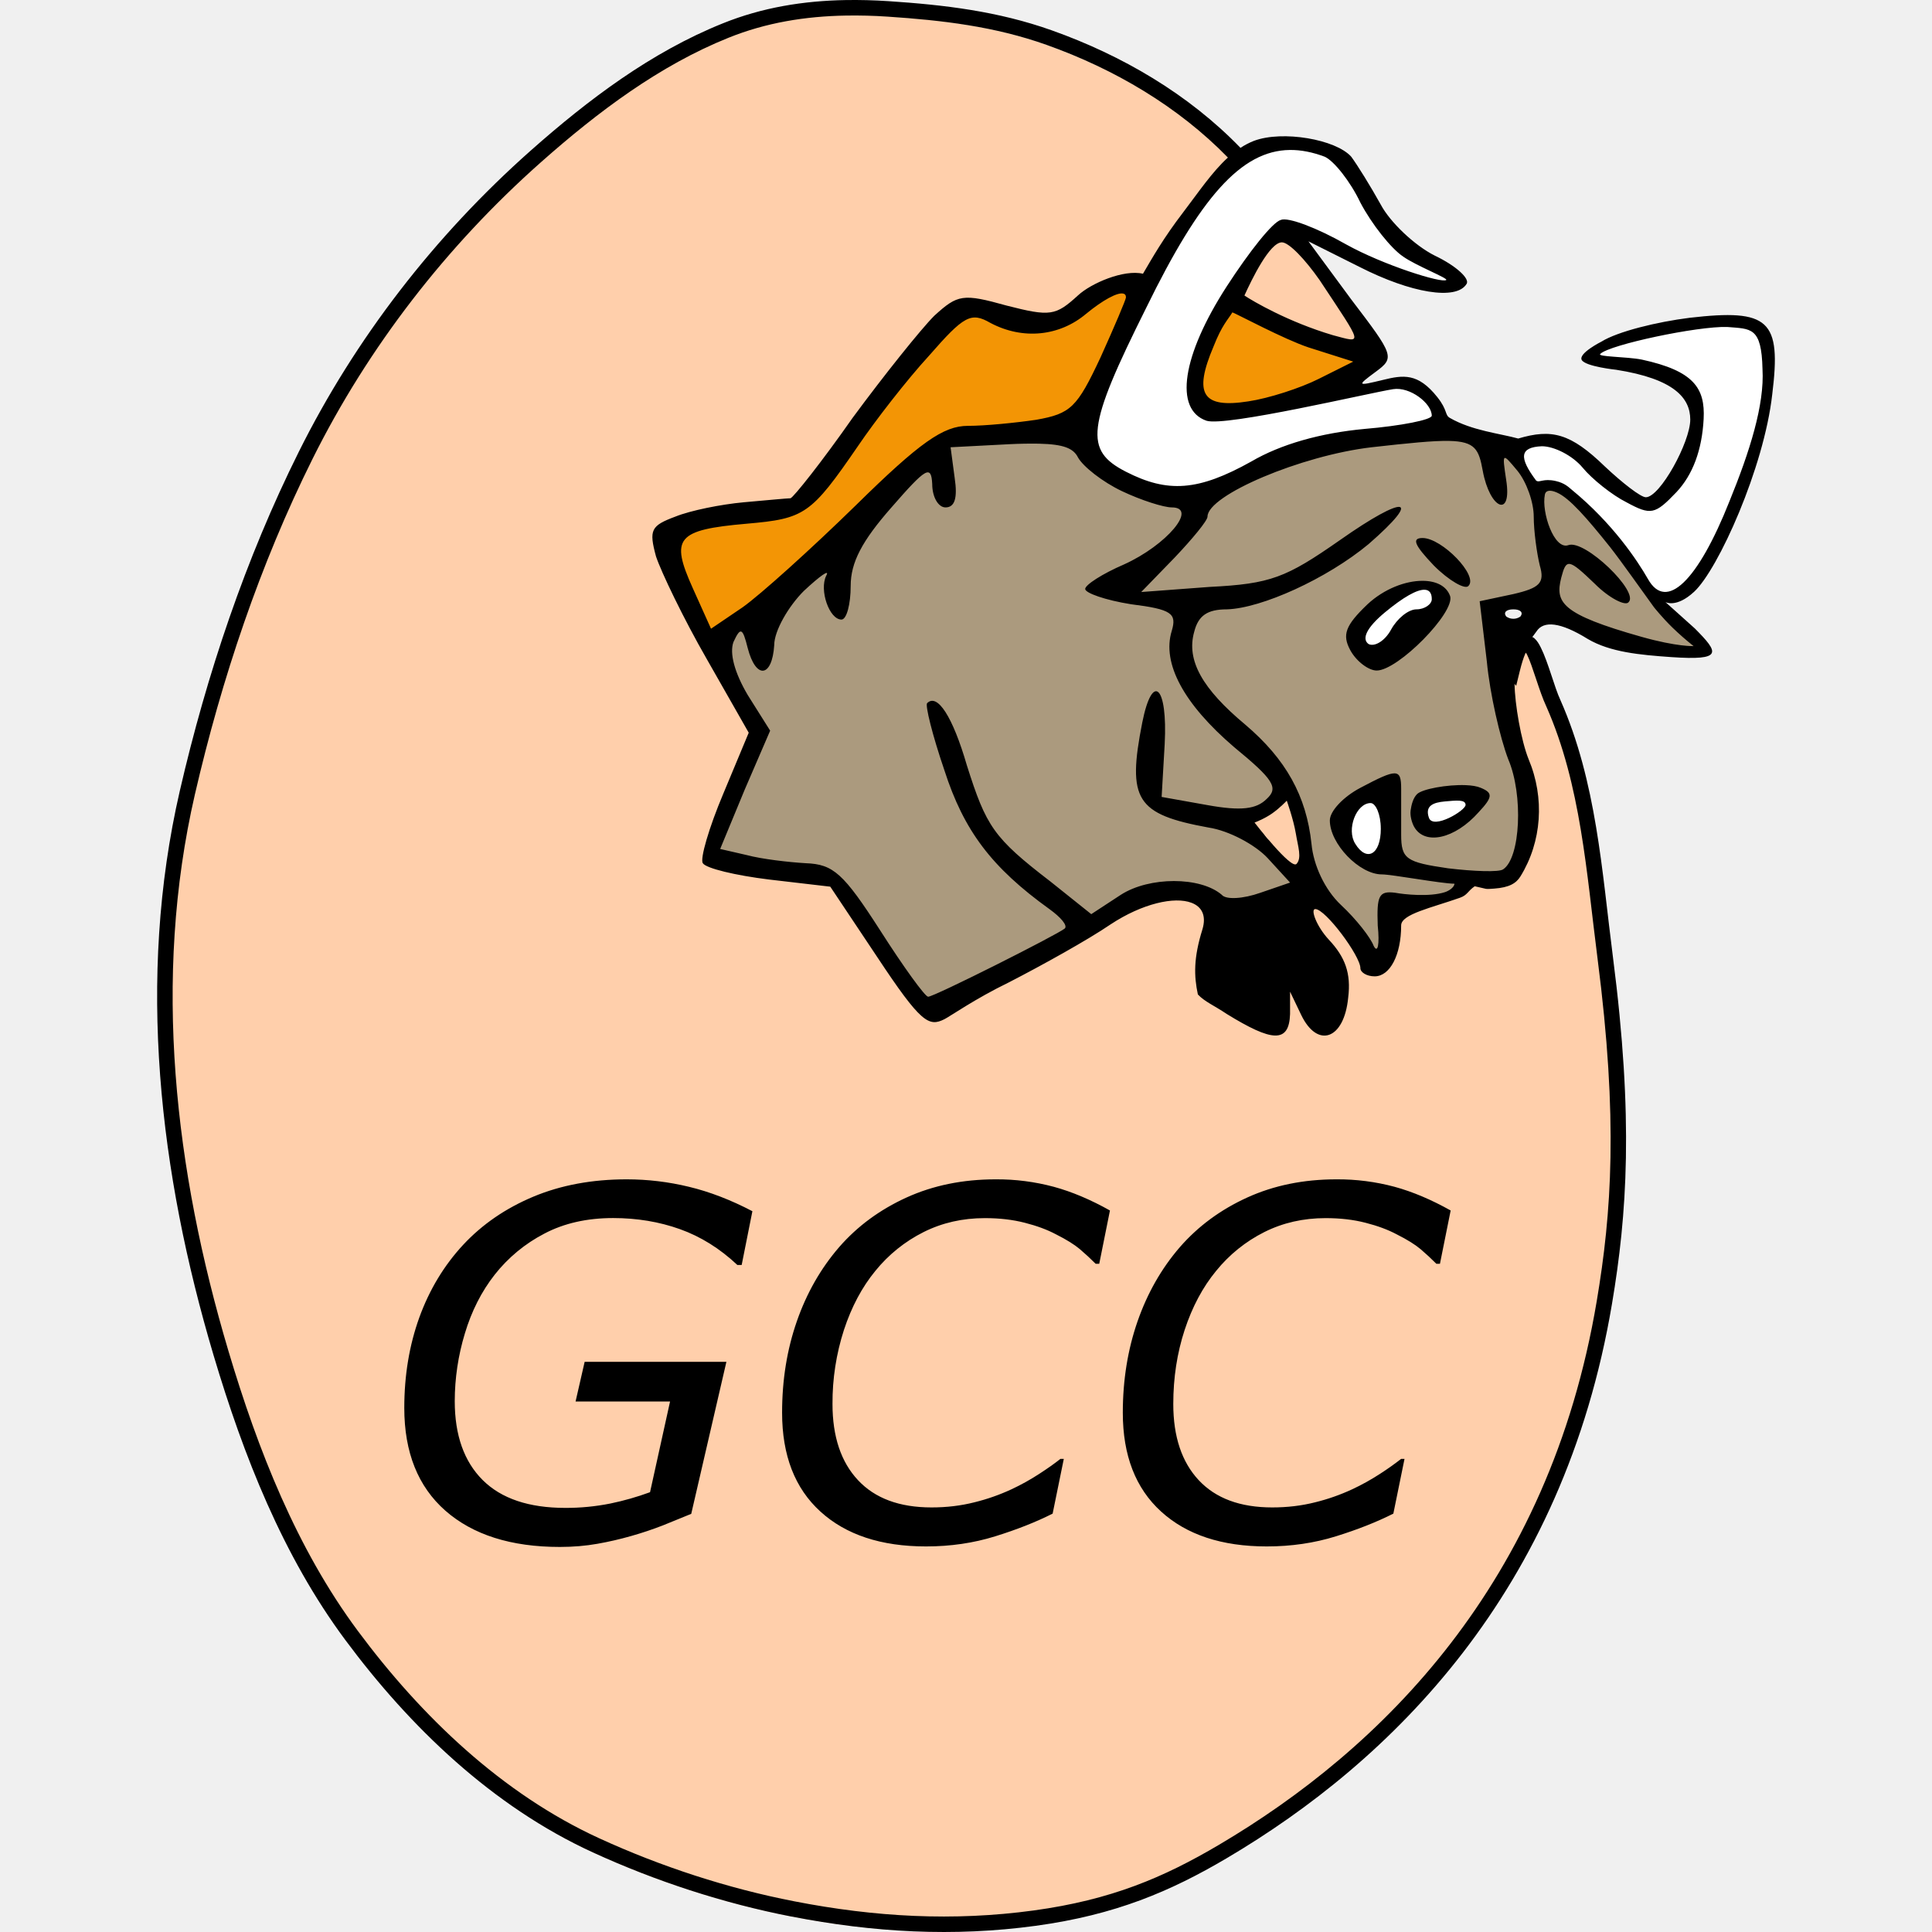
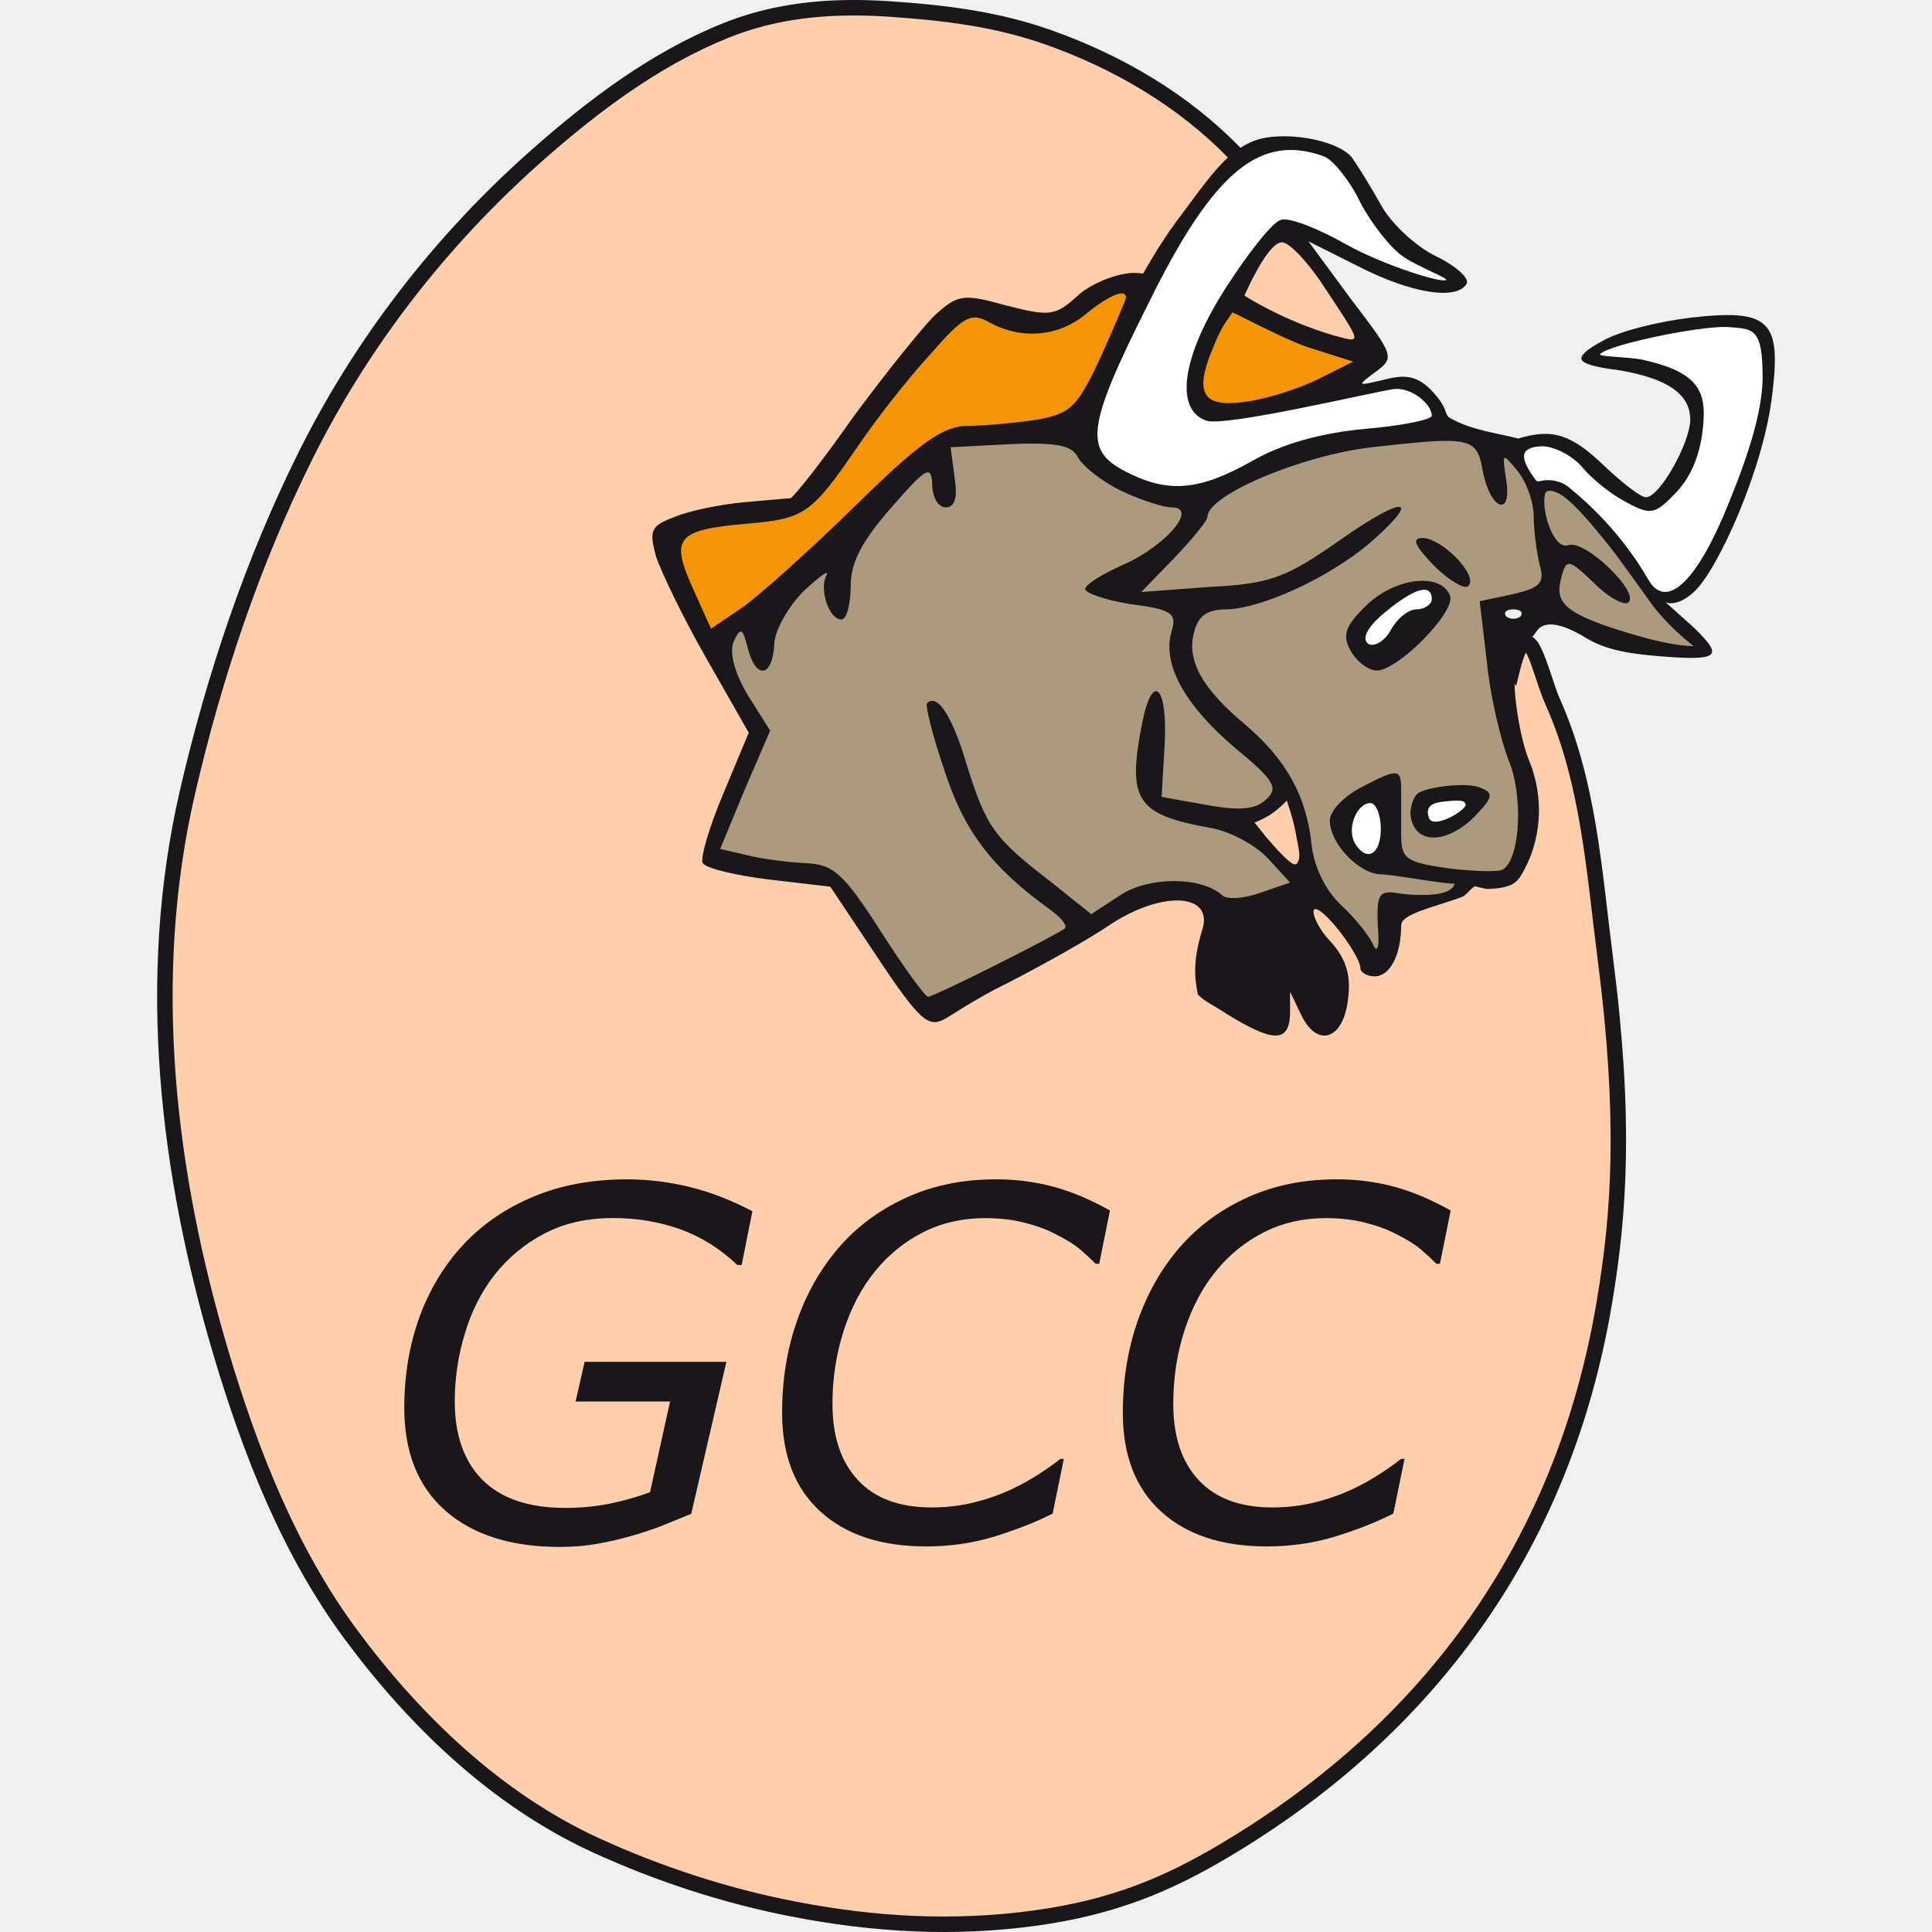
- <svg xmlns="http://www.w3.org/2000/svg" viewBox="0 0 128 128" style="color-scheme:only light">
+ <svg xmlns="http://www.w3.org/2000/svg" viewBox="0 0 128 128">
  <path fill="#ffcfab" d="m82.04 11.032l-4.805 7.352q11.392 13.22 22.785 26.446c1.07-4.376 1.852.394 2.723 2.248c2.344 5.29 2.708 11.188 3.437 16.851c1.382 10.718.928 16.99-.056 22.84c-3.184 18.95-14.488 30.013-25.279 36.38c-3.693 2.179-7.248 3.702-12.46 4.415c-5.372.733-10.635.441-16.026-.61c-4.45-.864-8.926-2.327-13.038-4.212c-6.555-3.004-11.965-8.205-16.202-13.91c-4.096-5.515-6.681-12.102-8.647-18.7c-3.57-12.002-5.076-24.785-2.23-37.134c1.776-7.694 4.335-15.316 7.836-22.345c3.714-7.456 8.933-14.21 15.255-19.812c3.796-3.364 7.92-6.464 12.567-8.332C51.307 1.134 54.913.828 58.638 1.07c3.683.243 7.197.657 10.703 1.905c4.774 1.697 9.268 4.351 12.7 8.057Zm0 0" />
  <path fill="#f39505" d="m75.951 18.715l-2.849.609l-3.865 2.033l-5.897-.813l-10.58 13.02l-5.693.814l-2.85 1.423l2.647 6.714L62.73 29.497l8.747-1.02zm5.495 1.016l-2.239 3.662l.406 3.255l4.678.406l6.308-3.458l-4.678-1.423z" />
  <path fill="#ffcfab" d="m84.901 15.255l4.682 5.898l1.22 2.036l-8.95-3.052l1.016-2.85zm0 0" />
  <path fill="#ab9a7e" d="m47.067 42.921l3.252 5.288l-3.252 8.344l7.73 1.422l1.626 1.626l4.88 7.526l15.462-8.136l4.6 1.271l4.963-1.474l-3.458-3.662l.61-1.016l1.628-1.016l.813 2.642l1.423 3.254l3.865 4.68l1.016-.61l.204-3.049l3.594-.632l1.267-.986l3.175-.386l.814-4l-2.34-9.664v-4.068l3.663-.61l3.254 2.443l4.679 1.219l1.833-.406l-5.495-6.916l-3.375-3.456l-1.912-1.224l-3.663-2.442l-7.528.408l-5.9 1.425l-5.084 2.443l-3.053-.411l-3.866-1.83l-1.218-1.832l-7.933-.203zm0 0" />
  <path fill="#fff" d="m84.969 9.457l-3.245 1.288l-4.96 6.136l-5.287 12.002l2.036 2.443l5.694 1.626l6.511-2.642l9.953-2.515l-1.219-1.398l-1.41-1.175l-13.226 2.239l-.813-2.443l1.017-2.642l4.881-7.527l5.088 2.235l5.759 1.961l.45-.793l-3.905-2.614l-3.73-5.47zm26.379 11.9l-3.46.816s-2.845 1.423-2.031 1.423c.813 0 4.678 1.219 4.678 1.219l1.629 1.224l.407 1.828l-2.24 4.475l-1.016 1.02l-4.678-3.052l-1.426-1.02l-1.423-.204l-2.24.204l2.331 2.984l1.471.044l5.44 6.044l1.35 1.643l2.43-1.56l2.846-6.306l1.58-5.013l.217-4.2l-1.304-1.57zM94.87 38.853l-1.829.204l-3.255 2.848l1.22 1.626l1.63-.61l2.844-3.052zM91.465 52.55c-.762-.042-2.49 1.296-2.52 2.143c-.035 1.042 2.535 3.071 2.735 2.158c.197-.908.341-3.072.126-4.028c-.04-.18-.164-.263-.34-.273zm5.282.317c-.946.006-2.299.209-2.299.209s-.546 1.87.251 1.87c.8 0 3.006-1.397 2.948-1.87v-.002c-.022-.16-.406-.21-.9-.207m-11.639.024l-1.833 1.016l-.813 1.422l3.052 1.833l.61-1.63z" />
-   <path d="M56.03.004c-2.795.05-5.527.487-8.15 1.547c-4.732 1.902-8.899 5.041-12.716 8.423c-6.368 5.645-11.629 12.45-15.372 19.968c-3.524 7.072-6.096 14.731-7.88 22.459c-2.872 12.463-1.348 25.336 2.239 37.395c1.975 6.627 4.577 13.272 8.729 18.86c4.272 5.754 9.737 11.017 16.398 14.07c4.149 1.902 8.66 3.377 13.154 4.25v-.002c5.435 1.06 10.759 1.357 16.194.615c5.277-.722 8.923-2.282 12.65-4.48c10.88-6.42 22.314-17.623 25.524-36.737c.99-5.884 1.446-12.233.058-22.99c-.726-5.64-1.082-11.592-3.474-16.994l-.002-.006l-.002-.004c-.39-.826-.798-2.479-1.294-3.471c-.123-.248-.247-.465-.458-.647c-.026-.023-.076-.033-.107-.054l.27-.364c.46-.733 1.575-.642 3.4.49c1.486.877 3.443 1.056 5.543 1.203c3.435.235 3.163-.28 1.55-1.901l-1.945-1.745s.714.414 1.9-.682c1.592-1.469 4.635-8.224 5.177-13.086c.61-4.933-.204-5.672-5.472-5.067c-2.16.271-4.765.908-5.845 1.58c0 0-1.54.774-1.306 1.213c.24.438 2.29.652 2.29.652c3.85.606 4.901 1.881 4.901 3.3c0 1.487-2 5.145-2.944 5.145c-.338 0-1.554-.949-2.702-2.028c-2.295-2.227-3.53-2.519-5.753-1.862c-1.248-.343-3.06-.522-4.523-1.363c-.36-.203-.127-.492-.84-1.386c-1.279-1.609-2.255-1.467-3.607-1.132c-1.689.407-1.756.408-.474-.538c1.283-.944 1.214-1.08-1.618-4.797l-2.837-3.849l3.375 1.69c3.448 1.757 6.416 2.226 7.092 1.147c.272-.339-.676-1.216-2.095-1.89c-1.35-.677-2.97-2.23-3.578-3.378c-.674-1.216-1.555-2.633-1.957-3.175c-1.017-1.147-4.55-1.765-6.45-1.05a4.8 4.8 0 0 0-.888.463c-3.445-3.562-7.844-6.13-12.501-7.785C66.109.739 62.544.32 58.844.076A34 34 0 0 0 56.03.004m.018 1.027a33 33 0 0 1 2.727.069c3.666.242 7.128.652 10.566 1.875c4.498 1.6 8.711 4.08 12.011 7.463c-1.047.953-1.932 2.276-2.97 3.638c-1.316 1.717-2.043 3.017-2.657 4.06c-1.263-.299-3.428.622-4.305 1.435c-1.485 1.352-1.825 1.418-4.73.674c-2.9-.81-3.238-.742-4.793.677c-.876.876-3.312 3.917-5.403 6.753c-2.029 2.902-3.916 5.269-4.12 5.336c-.203 0-1.622.136-3.108.267c-1.486.136-3.51.54-4.522.949c-1.622.605-1.758.876-1.283 2.634c.334 1.012 1.82 4.12 3.374 6.82l2.77 4.863l-1.69 4.052c-.943 2.232-1.553 4.323-1.35 4.594c.204.338 2.162.809 4.39 1.081l4.053.473l3.108 4.658c2.905 4.391 3.422 4.64 4.455 4.122c.35-.172 2.028-1.351 4.255-2.432c2.231-1.147 5.27-2.836 6.754-3.85c2.105-1.387 4.233-1.86 5.36-1.43c.684.258 1 .85.721 1.77c-.59 1.891-.561 3.072-.299 4.303c.462.49 1.057.717 1.921 1.298c2.98 1.834 4.121 1.961 4.187 0v-1.482l.742 1.55c1.08 2.232 2.838 1.623 3.108-1.147c.204-1.622-.204-2.702-1.283-3.85c-.813-.877-1.234-2.027-.897-2.027c.679 0 2.99 3.108 2.99 3.92c0 .266.406.538.944.538c1.016 0 1.756-1.418 1.756-3.374c0-.749 2.017-1.167 3.897-1.833c.503-.179.499-.43.977-.761c.908.192.61.203 1.286.155c1.008-.072 1.46-.354 1.742-.806c1.418-2.295 1.622-5.198.542-7.765c-.497-1.24-.915-3.656-.93-4.991l.107.125l.237-.966c.13-.53.255-.91.361-1.15c.027-.063.016-.033.04-.075c.033.05.045.051.08.122c.38.762.799 2.421 1.283 3.448c2.289 5.177 2.659 11.015 3.39 16.698c1.377 10.678.925 16.874-.054 22.69c-3.156 18.789-14.332 29.71-25.032 36.024c-3.66 2.16-7.125 3.643-12.27 4.347c-5.31.725-10.512.438-15.86-.606c-4.406-.855-8.846-2.305-12.921-4.174c-6.448-2.955-11.803-8.091-16.002-13.748c-4.042-5.441-6.612-11.972-8.569-18.541c-3.554-11.945-5.041-24.637-2.222-36.872c1.77-7.662 4.315-15.247 7.796-22.232c3.683-7.396 8.864-14.098 15.136-19.657c3.776-3.345 7.856-6.406 12.418-8.24c2.486-1.004 5.09-1.426 7.786-1.472m29.399 8.905c.742-.01 1.509.143 2.319.447c.605.27 1.69 1.622 2.363 3.04c.745 1.417 2.028 3.04 2.837 3.578c.828.59 2.977 1.431 2.853 1.546c-.259.244-4.164-.98-6.635-2.355c-1.892-1.08-3.848-1.826-4.323-1.622c-.541.136-2.09 2.096-3.578 4.391c-2.973 4.595-3.514 8.172-1.35 8.914c1.283.406 10.802-1.846 12.36-2.091c1.124-.182 2.565.943 2.565 1.756c0 .27-2.028.674-4.458.878c-2.906.269-5.539 1.011-7.5 2.159c-3.51 1.96-5.534 2.096-8.303.677c-2.77-1.418-2.634-2.905 1.35-10.874c3.564-7.297 6.286-10.403 9.5-10.444m-.518 6.12c.473 0 1.553 1.147 2.499 2.5c2.903 4.39 2.903 4.188.876 3.65c-2.968-.881-5.3-2.255-5.857-2.627c.482-1.064 1.673-3.523 2.482-3.523m-10.535 3.39c.132.02.204.105.204.256c0 .136-.744 1.894-1.69 3.988c-1.553 3.31-1.96 3.714-4.256 4.122c-1.351.199-3.378.402-4.526.402c-1.618 0-3.172 1.08-7.428 5.267c-2.972 2.905-6.35 5.945-7.498 6.754l-2.093 1.419l-1.215-2.701c-1.486-3.307-1.08-3.849 3.578-4.256c3.849-.334 4.256-.607 7.365-5.133c1.146-1.69 3.239-4.39 4.725-6.008c2.3-2.634 2.77-2.904 4.053-2.164c2.162 1.148 4.593.88 6.35-.606c1.112-.912 2.038-1.405 2.431-1.34m7.256 1.249c.351.132 3.415 1.778 5.037 2.32l2.969.943l-2.295 1.147c-1.215.61-3.309 1.288-4.66 1.487c-3.039.474-3.648-.47-2.297-3.646c.558-1.415.931-1.737 1.246-2.251m32.795.969c1.554.134 2.263-.028 2.325 2.793c.137 2.363-.84 5.447-2.19 8.758c-2.092 5.268-4.177 7.315-5.396 5.151c-.702-1.227-2.33-3.688-5.052-5.92c-.207-.172-.47-.443-1.052-.575c-.853-.198-1.087.136-1.307-.031c-1.142-1.526-1.108-2.209.378-2.275c.814 0 2.03.61 2.703 1.418c.609.745 1.96 1.826 2.904 2.295c1.622.88 1.892.813 3.311-.673c1.08-1.148 1.694-2.785 1.802-4.854c.104-2.036-.653-3.182-4.101-3.928c-1.01-.199-3.011-.177-2.741-.38c.606-.606 6.46-1.848 8.416-1.78zm-18.44 7.548c1.75.035 1.976.582 2.23 1.974c.473 2.567 1.96 3.175 1.553.61c-.271-1.826-.271-1.826.742-.61c.609.742 1.084 2.091 1.084 3.04c0 .945.204 2.432.402 3.24c.339 1.153.001 1.486-1.754 1.893l-2.23.474l.474 3.985c.204 2.16.877 5.065 1.418 6.483c1.013 2.364.809 6.55-.339 7.296c-.271.199-1.956.132-3.646-.069c-2.77-.406-3.108-.609-3.108-2.23v-3.04c0-1.35-.27-1.352-2.7-.065c-1.148.606-2.026 1.551-2.026 2.16c0 1.554 1.957 3.578 3.443 3.578c.677 0 3.925.61 4.815.618c-.02.259-.395.486-.643.562c-1.023.326-2.693.147-3.295.035c-1.079-.135-1.215.204-1.147 2.165c.135 1.283 0 1.887-.272 1.35c-.2-.542-1.146-1.757-2.16-2.702c-1.078-1.012-1.824-2.633-1.956-4.051c-.338-3.176-1.69-5.607-4.391-7.902c-2.836-2.367-3.917-4.257-3.379-6.149c.272-1.08.882-1.486 2.163-1.486c2.295-.068 6.62-2.024 9.389-4.323c3.645-3.173 2.43-3.308-1.892-.268c-3.579 2.5-4.59 2.902-8.644 3.105l-4.527.338l2.228-2.295c1.149-1.214 2.164-2.43 2.164-2.701c0-1.42 6.212-4.053 10.874-4.595c2.482-.278 4.08-.441 5.13-.42m-27.148.184c1.615.038 2.26.304 2.565.914c.339.605 1.622 1.618 2.905 2.227c1.283.61 2.77 1.08 3.307 1.08c1.758 0-.334 2.5-3.172 3.781c-1.418.61-2.566 1.35-2.566 1.622c0 .27 1.35.745 3.036 1.012c2.701.339 3.04.61 2.702 1.758c-.673 2.162.812 4.865 4.12 7.701c2.632 2.162 2.973 2.703 2.163 3.444c-.677.673-1.688.808-3.916.406l-3.04-.542l.203-3.51c.203-3.854-.813-4.798-1.486-1.419c-1.012 5.131-.407 6.077 4.39 6.957c1.35.2 3.104 1.148 3.917 2.024l1.486 1.622l-1.96.673c-1.148.408-2.295.475-2.566.136c-1.418-1.214-4.798-1.214-6.686 0l-1.96 1.283l-2.702-2.16c-3.781-2.904-4.254-3.646-5.539-7.698c-.944-3.244-1.957-4.796-2.634-4.12c-.136.136.339 2.091 1.148 4.455c1.286 3.984 3.108 6.42 6.957 9.189c.744.537 1.216 1.079 1.017 1.283c-.475.402-8.648 4.522-9.054 4.522c-.204 0-1.621-1.957-3.172-4.386c-2.434-3.787-3.108-4.392-4.933-4.46c-1.148-.068-2.905-.27-3.917-.54l-1.757-.404l1.622-3.921l1.69-3.917l-1.487-2.363c-.877-1.486-1.216-2.77-.944-3.51c.469-1.017.606-.95.944.402c.543 2.096 1.622 1.96 1.757-.204c0-.942.944-2.565 1.956-3.577c1.084-1.013 1.758-1.486 1.487-1.012c-.47.945.204 2.904 1.012 2.904c.34 0 .61-1.015.61-2.23c0-1.551.741-2.97 2.702-5.201c2.295-2.634 2.632-2.836 2.7-1.554c0 .882.409 1.554.88 1.554c.608 0 .81-.606.607-1.957l-.27-2.028l3.917-.204a30 30 0 0 1 1.961-.033zm33.759 3.121c.139-.02.322.024.531.115c.837.36 2.006 1.714 3.53 3.619c.743.948 2.025 2.77 2.906 3.984c0 0 .565.707 1.224 1.347a19 19 0 0 0 1.398 1.224s-1.089.05-3.435-.61c-5.388-1.518-5.738-2.295-5.335-3.917c.337-1.284.473-1.284 2.23.403c.945.948 2.026 1.486 2.229 1.219c.741-.678-2.904-4.187-3.985-3.784c-.944.338-1.794-2.189-1.558-3.345c.031-.156.126-.235.265-.255m-8.366 3.128c-.741 0-.543.471.745 1.822c1.012 1.016 2.091 1.62 2.295 1.35c.673-.673-1.758-3.172-3.04-3.172m.006 2.836c-1.13-.007-2.55.527-3.652 1.551c-1.486 1.418-1.689 2.029-1.147 3.04c.403.745 1.215 1.352 1.752 1.352c1.418 0 5.2-3.85 4.866-4.93c-.238-.68-.94-1.01-1.819-1.013m.136.591c.306.013.468.22.468.626c0 .334-.475.673-1.017.673c-.536 0-1.283.61-1.685 1.35c-.407.745-1.084 1.148-1.486.949c-.475-.339-.135-1.084 1.08-2.096c1.222-1.013 2.13-1.525 2.64-1.502m5.873 1.299c.469 0 .673.204.469.474a.81.81 0 0 1-.943 0c-.204-.271 0-.474.474-.474m-3.163 11.647c-1.215-.047-2.889.255-3.223.598c-.27.275-.37.722-.421 1.07c-.051.352.078.81.226 1.082c.694 1.255 2.693.832 4.28-.957c.949-1.012.949-1.283.135-1.618c-.237-.104-.59-.159-.996-.175zm-.402 1.03c.25.02.398.096.398.28c0 .375-2.142 1.65-2.426.858c-.29-.816.309-1.02 1.046-1.088c.389-.035.734-.07.982-.05m-5.893.157c.335 0 .674.74.674 1.689h.002c0 1.752-.946 2.227-1.692 1.011c-.606-.948.069-2.7 1.016-2.7m-6.14.68c.419.007.737.375.737 1.01c0 .538-.271 1.013-.61 1.013c-.877 0-1.485-1.08-.944-1.622c.278-.278.566-.405.817-.401M41.523 78.134q-3.438 0-6.187 1.148q-2.748 1.152-4.642 3.182c-1.272 1.367-2.24 2.975-2.909 4.81c-.665 1.842-1 3.841-1 6.005q.001 4.415 2.725 6.81c1.822 1.597 4.348 2.4 7.583 2.4c.885 0 1.709-.072 2.482-.208a22 22 0 0 0 2.247-.518a23 23 0 0 0 2.097-.702l1.877-.765l2.33-10.073h-9.391l-.602 2.63h6.26l-1.326 6.009a18.4 18.4 0 0 1-2.623.749a15 15 0 0 1-2.989.291q-3.624 0-5.477-1.845c-1.233-1.231-1.85-2.971-1.85-5.232a15.5 15.5 0 0 1 .67-4.478q.667-2.225 1.975-3.894a10.1 10.1 0 0 1 3.295-2.725q1.956-1.029 4.556-1.029q2.366.001 4.423.735c1.37.49 2.642 1.278 3.805 2.374h.286l.71-3.562q-2.146-1.124-4.204-1.618a17.5 17.5 0 0 0-4.12-.494zm24.447 0q-3.263 0-5.91 1.204c-1.764.803-3.256 1.899-4.463 3.286q-1.83 2.115-2.805 4.917q-.978 2.808-.976 6.057q0 4.239 2.539 6.547q2.536 2.31 6.997 2.31q2.426 0 4.578-.669q2.153-.668 3.81-1.505l.74-3.627h-.223q-.582.461-1.403.993a15 15 0 0 1-1.844 1.024a13.4 13.4 0 0 1-2.451.86q-1.345.341-2.845.34q-3.184 0-4.869-1.806q-1.691-1.806-1.69-5.052a15.7 15.7 0 0 1 .758-4.902q.758-2.302 2.08-3.909a9.7 9.7 0 0 1 3.203-2.577q1.841-.921 4.05-.921q1.448-.002 2.648.307q1.197.304 2.064.765c.705.354 1.231.685 1.586.984a18 18 0 0 1 1.048.97h.235l.71-3.532c-1.271-.713-2.51-1.24-3.722-1.57a14.5 14.5 0 0 0-3.845-.494m22.574 0q-3.265 0-5.91 1.204q-2.647 1.205-4.463 3.286q-1.829 2.115-2.805 4.917q-.976 2.808-.977 6.057q0 4.239 2.538 6.547q2.537 2.31 6.998 2.31q2.426 0 4.578-.669q2.153-.668 3.81-1.505l.74-3.627h-.223a19 19 0 0 1-1.402.993a15 15 0 0 1-1.845 1.024a13.4 13.4 0 0 1-2.45.86q-1.346.341-2.846.34q-3.184 0-4.869-1.806q-1.686-1.806-1.685-5.052q0-2.6.753-4.902q.758-2.302 2.084-3.909a9.7 9.7 0 0 1 3.2-2.577q1.841-.921 4.048-.921q1.455-.002 2.65.307q1.196.304 2.063.765c.705.354 1.233.685 1.587.984a18 18 0 0 1 1.047.97h.235l.71-3.532c-1.272-.713-2.51-1.24-3.717-1.57a14.5 14.5 0 0 0-3.85-.494z" />
+   <path fill="#1a171b" d="M56.03.004c-2.795.05-5.527.487-8.15 1.547c-4.732 1.902-8.899 5.041-12.716 8.423c-6.368 5.645-11.629 12.45-15.372 19.968c-3.524 7.072-6.096 14.731-7.88 22.459c-2.872 12.463-1.348 25.336 2.239 37.395c1.975 6.627 4.577 13.272 8.729 18.86c4.272 5.754 9.737 11.017 16.398 14.07c4.149 1.902 8.66 3.377 13.154 4.25v-.002c5.435 1.06 10.759 1.357 16.194.615c5.277-.722 8.923-2.282 12.65-4.48c10.88-6.42 22.314-17.623 25.524-36.737c.99-5.884 1.446-12.233.058-22.99c-.726-5.64-1.082-11.592-3.474-16.994l-.002-.006l-.002-.004c-.39-.826-.798-2.479-1.294-3.471c-.123-.248-.247-.465-.458-.647c-.026-.023-.076-.033-.107-.054l.27-.364c.46-.733 1.575-.642 3.4.49c1.486.877 3.443 1.056 5.543 1.203c3.435.235 3.163-.28 1.55-1.901l-1.945-1.745s.714.414 1.9-.682c1.592-1.469 4.635-8.224 5.177-13.086c.61-4.933-.204-5.672-5.472-5.067c-2.16.271-4.765.908-5.845 1.58c0 0-1.54.774-1.306 1.213c.24.438 2.29.652 2.29.652c3.85.606 4.901 1.881 4.901 3.3c0 1.487-2 5.145-2.944 5.145c-.338 0-1.554-.949-2.702-2.028c-2.295-2.227-3.53-2.519-5.753-1.862c-1.248-.343-3.06-.522-4.523-1.363c-.36-.203-.127-.492-.84-1.386c-1.279-1.609-2.255-1.467-3.607-1.132c-1.689.407-1.756.408-.474-.538c1.283-.944 1.214-1.08-1.618-4.797l-2.837-3.849l3.375 1.69c3.448 1.757 6.416 2.226 7.092 1.147c.272-.339-.676-1.216-2.095-1.89c-1.35-.677-2.97-2.23-3.578-3.378c-.674-1.216-1.555-2.633-1.957-3.175c-1.017-1.147-4.55-1.765-6.45-1.05a4.8 4.8 0 0 0-.888.463c-3.445-3.562-7.844-6.13-12.501-7.785C66.109.739 62.544.32 58.844.076A34 34 0 0 0 56.03.004m.018 1.027a33 33 0 0 1 2.727.069c3.666.242 7.128.652 10.566 1.875c4.498 1.6 8.711 4.08 12.011 7.463c-1.047.953-1.932 2.276-2.97 3.638c-1.316 1.717-2.043 3.017-2.657 4.06c-1.263-.299-3.428.622-4.305 1.435c-1.485 1.352-1.825 1.418-4.73.674c-2.9-.81-3.238-.742-4.793.677c-.876.876-3.312 3.917-5.403 6.753c-2.029 2.902-3.916 5.269-4.12 5.336c-.203 0-1.622.136-3.108.267c-1.486.136-3.51.54-4.522.949c-1.622.605-1.758.876-1.283 2.634c.334 1.012 1.82 4.12 3.374 6.82l2.77 4.863l-1.69 4.052c-.943 2.232-1.553 4.323-1.35 4.594c.204.338 2.162.809 4.39 1.081l4.053.473l3.108 4.658c2.905 4.391 3.422 4.64 4.455 4.122c.35-.172 2.028-1.351 4.255-2.432c2.231-1.147 5.27-2.836 6.754-3.85c2.105-1.387 4.233-1.86 5.36-1.43c.684.258 1 .85.721 1.77c-.59 1.891-.561 3.072-.299 4.303c.462.49 1.057.717 1.921 1.298c2.98 1.834 4.121 1.961 4.187 0v-1.482l.742 1.55c1.08 2.232 2.838 1.623 3.108-1.147c.204-1.622-.204-2.702-1.283-3.85c-.813-.877-1.234-2.027-.897-2.027c.679 0 2.99 3.108 2.99 3.92c0 .266.406.538.944.538c1.016 0 1.756-1.418 1.756-3.374c0-.749 2.017-1.167 3.897-1.833c.503-.179.499-.43.977-.761c.908.192.61.203 1.286.155c1.008-.072 1.46-.354 1.742-.806c1.418-2.295 1.622-5.198.542-7.765c-.497-1.24-.915-3.656-.93-4.991l.107.125l.237-.966c.13-.53.255-.91.361-1.15c.027-.063.016-.033.04-.075c.033.05.045.051.08.122c.38.762.799 2.421 1.283 3.448c2.289 5.177 2.659 11.015 3.39 16.698c1.377 10.678.925 16.874-.054 22.69c-3.156 18.789-14.332 29.71-25.032 36.024c-3.66 2.16-7.125 3.643-12.27 4.347c-5.31.725-10.512.438-15.86-.606c-4.406-.855-8.846-2.305-12.921-4.174c-6.448-2.955-11.803-8.091-16.002-13.748c-4.042-5.441-6.612-11.972-8.569-18.541c-3.554-11.945-5.041-24.637-2.222-36.872c1.77-7.662 4.315-15.247 7.796-22.232c3.683-7.396 8.864-14.098 15.136-19.657c3.776-3.345 7.856-6.406 12.418-8.24c2.486-1.004 5.09-1.426 7.786-1.472m29.399 8.905c.742-.01 1.509.143 2.319.447c.605.27 1.69 1.622 2.363 3.04c.745 1.417 2.028 3.04 2.837 3.578c.828.59 2.977 1.431 2.853 1.546c-.259.244-4.164-.98-6.635-2.355c-1.892-1.08-3.848-1.826-4.323-1.622c-.541.136-2.09 2.096-3.578 4.391c-2.973 4.595-3.514 8.172-1.35 8.914c1.283.406 10.802-1.846 12.36-2.091c1.124-.182 2.565.943 2.565 1.756c0 .27-2.028.674-4.458.878c-2.906.269-5.539 1.011-7.5 2.159c-3.51 1.96-5.534 2.096-8.303.677c-2.77-1.418-2.634-2.905 1.35-10.874c3.564-7.297 6.286-10.403 9.5-10.444m-.518 6.12c.473 0 1.553 1.147 2.499 2.5c2.903 4.39 2.903 4.188.876 3.65c-2.968-.881-5.3-2.255-5.857-2.627c.482-1.064 1.673-3.523 2.482-3.523m-10.535 3.39c.132.02.204.105.204.256c0 .136-.744 1.894-1.69 3.988c-1.553 3.31-1.96 3.714-4.256 4.122c-1.351.199-3.378.402-4.526.402c-1.618 0-3.172 1.08-7.428 5.267c-2.972 2.905-6.35 5.945-7.498 6.754l-2.093 1.419l-1.215-2.701c-1.486-3.307-1.08-3.849 3.578-4.256c3.849-.334 4.256-.607 7.365-5.133c1.146-1.69 3.239-4.39 4.725-6.008c2.3-2.634 2.77-2.904 4.053-2.164c2.162 1.148 4.593.88 6.35-.606c1.112-.912 2.038-1.405 2.431-1.34m7.256 1.249c.351.132 3.415 1.778 5.037 2.32l2.969.943l-2.295 1.147c-1.215.61-3.309 1.288-4.66 1.487c-3.039.474-3.648-.47-2.297-3.646c.558-1.415.931-1.737 1.246-2.251m32.795.969c1.554.134 2.263-.028 2.325 2.793c.137 2.363-.84 5.447-2.19 8.758c-2.092 5.268-4.177 7.315-5.396 5.151c-.702-1.227-2.33-3.688-5.052-5.92c-.207-.172-.47-.443-1.052-.575c-.853-.198-1.087.136-1.307-.031c-1.142-1.526-1.108-2.209.378-2.275c.814 0 2.03.61 2.703 1.418c.609.745 1.96 1.826 2.904 2.295c1.622.88 1.892.813 3.311-.673c1.08-1.148 1.694-2.785 1.802-4.854c.104-2.036-.653-3.182-4.101-3.928c-1.01-.199-3.011-.177-2.741-.38c.606-.606 6.46-1.848 8.416-1.78zm-18.44 7.548c1.75.035 1.976.582 2.23 1.974c.473 2.567 1.96 3.175 1.553.61c-.271-1.826-.271-1.826.742-.61c.609.742 1.084 2.091 1.084 3.04c0 .945.204 2.432.402 3.24c.339 1.153.001 1.486-1.754 1.893l-2.23.474l.474 3.985c.204 2.16.877 5.065 1.418 6.483c1.013 2.364.809 6.55-.339 7.296c-.271.199-1.956.132-3.646-.069c-2.77-.406-3.108-.609-3.108-2.23v-3.04c0-1.35-.27-1.352-2.7-.065c-1.148.606-2.026 1.551-2.026 2.16c0 1.554 1.957 3.578 3.443 3.578c.677 0 3.925.61 4.815.618c-.02.259-.395.486-.643.562c-1.023.326-2.693.147-3.295.035c-1.079-.135-1.215.204-1.147 2.165c.135 1.283 0 1.887-.272 1.35c-.2-.542-1.146-1.757-2.16-2.702c-1.078-1.012-1.824-2.633-1.956-4.051c-.338-3.176-1.69-5.607-4.391-7.902c-2.836-2.367-3.917-4.257-3.379-6.149c.272-1.08.882-1.486 2.163-1.486c2.295-.068 6.62-2.024 9.389-4.323c3.645-3.173 2.43-3.308-1.892-.268c-3.579 2.5-4.59 2.902-8.644 3.105l-4.527.338l2.228-2.295c1.149-1.214 2.164-2.43 2.164-2.701c0-1.42 6.212-4.053 10.874-4.595c2.482-.278 4.08-.441 5.13-.42m-27.148.184c1.615.038 2.26.304 2.565.914c.339.605 1.622 1.618 2.905 2.227c1.283.61 2.77 1.08 3.307 1.08c1.758 0-.334 2.5-3.172 3.781c-1.418.61-2.566 1.35-2.566 1.622c0 .27 1.35.745 3.036 1.012c2.701.339 3.04.61 2.702 1.758c-.673 2.162.812 4.865 4.12 7.701c2.632 2.162 2.973 2.703 2.163 3.444c-.677.673-1.688.808-3.916.406l-3.04-.542l.203-3.51c.203-3.854-.813-4.798-1.486-1.419c-1.012 5.131-.407 6.077 4.39 6.957c1.35.2 3.104 1.148 3.917 2.024l1.486 1.622l-1.96.673c-1.148.408-2.295.475-2.566.136c-1.418-1.214-4.798-1.214-6.686 0l-1.96 1.283l-2.702-2.16c-3.781-2.904-4.254-3.646-5.539-7.698c-.944-3.244-1.957-4.796-2.634-4.12c-.136.136.339 2.091 1.148 4.455c1.286 3.984 3.108 6.42 6.957 9.189c.744.537 1.216 1.079 1.017 1.283c-.475.402-8.648 4.522-9.054 4.522c-.204 0-1.621-1.957-3.172-4.386c-2.434-3.787-3.108-4.392-4.933-4.46c-1.148-.068-2.905-.27-3.917-.54l-1.757-.404l1.622-3.921l1.69-3.917l-1.487-2.363c-.877-1.486-1.216-2.77-.944-3.51c.469-1.017.606-.95.944.402c.543 2.096 1.622 1.96 1.757-.204c0-.942.944-2.565 1.956-3.577c1.084-1.013 1.758-1.486 1.487-1.012c-.47.945.204 2.904 1.012 2.904c.34 0 .61-1.015.61-2.23c0-1.551.741-2.97 2.702-5.201c2.295-2.634 2.632-2.836 2.7-1.554c0 .882.409 1.554.88 1.554c.608 0 .81-.606.607-1.957l-.27-2.028l3.917-.204a30 30 0 0 1 1.961-.033zm33.759 3.121c.139-.02.322.024.531.115c.837.36 2.006 1.714 3.53 3.619c.743.948 2.025 2.77 2.906 3.984c0 0 .565.707 1.224 1.347a19 19 0 0 0 1.398 1.224s-1.089.05-3.435-.61c-5.388-1.518-5.738-2.295-5.335-3.917c.337-1.284.473-1.284 2.23.403c.945.948 2.026 1.486 2.229 1.219c.741-.678-2.904-4.187-3.985-3.784c-.944.338-1.794-2.189-1.558-3.345c.031-.156.126-.235.265-.255m-8.366 3.128c-.741 0-.543.471.745 1.822c1.012 1.016 2.091 1.62 2.295 1.35c.673-.673-1.758-3.172-3.04-3.172m.006 2.836c-1.13-.007-2.55.527-3.652 1.551c-1.486 1.418-1.689 2.029-1.147 3.04c.403.745 1.215 1.352 1.752 1.352c1.418 0 5.2-3.85 4.866-4.93c-.238-.68-.94-1.01-1.819-1.013m.136.591c.306.013.468.22.468.626c0 .334-.475.673-1.017.673c-.536 0-1.283.61-1.685 1.35c-.407.745-1.084 1.148-1.486.949c-.475-.339-.135-1.084 1.08-2.096c1.222-1.013 2.13-1.525 2.64-1.502m5.873 1.299c.469 0 .673.204.469.474a.81.81 0 0 1-.943 0c-.204-.271 0-.474.474-.474m-3.163 11.647c-1.215-.047-2.889.255-3.223.598c-.27.275-.37.722-.421 1.07c-.051.352.078.81.226 1.082c.694 1.255 2.693.832 4.28-.957c.949-1.012.949-1.283.135-1.618c-.237-.104-.59-.159-.996-.175zm-.402 1.03c.25.02.398.096.398.28c0 .375-2.142 1.65-2.426.858c-.29-.816.309-1.02 1.046-1.088c.389-.035.734-.07.982-.05m-5.893.157c.335 0 .674.74.674 1.689h.002c0 1.752-.946 2.227-1.692 1.011c-.606-.948.069-2.7 1.016-2.7m-6.14.68c.419.007.737.375.737 1.01c0 .538-.271 1.013-.61 1.013c-.877 0-1.485-1.08-.944-1.622c.278-.278.566-.405.817-.401M41.523 78.134q-3.438 0-6.187 1.148q-2.748 1.152-4.642 3.182c-1.272 1.367-2.24 2.975-2.909 4.81c-.665 1.842-1 3.841-1 6.005q.001 4.415 2.725 6.81c1.822 1.597 4.348 2.4 7.583 2.4c.885 0 1.709-.072 2.482-.208a22 22 0 0 0 2.247-.518a23 23 0 0 0 2.097-.702l1.877-.765l2.33-10.073h-9.391l-.602 2.63h6.26l-1.326 6.009a18.4 18.4 0 0 1-2.623.749a15 15 0 0 1-2.989.291q-3.624 0-5.477-1.845c-1.233-1.231-1.85-2.971-1.85-5.232a15.5 15.5 0 0 1 .67-4.478q.667-2.225 1.975-3.894a10.1 10.1 0 0 1 3.295-2.725q1.956-1.029 4.556-1.029q2.366.001 4.423.735c1.37.49 2.642 1.278 3.805 2.374h.286l.71-3.562q-2.146-1.124-4.204-1.618a17.5 17.5 0 0 0-4.12-.494zm24.447 0q-3.263 0-5.91 1.204c-1.764.803-3.256 1.899-4.463 3.286q-1.83 2.115-2.805 4.917q-.978 2.808-.976 6.057q0 4.239 2.539 6.547q2.536 2.31 6.997 2.31q2.426 0 4.578-.669q2.153-.668 3.81-1.505l.74-3.627h-.223q-.582.461-1.403.993a15 15 0 0 1-1.844 1.024a13.4 13.4 0 0 1-2.451.86q-1.345.341-2.845.34q-3.184 0-4.869-1.806q-1.691-1.806-1.69-5.052a15.7 15.7 0 0 1 .758-4.902q.758-2.302 2.08-3.909a9.7 9.7 0 0 1 3.203-2.577q1.841-.921 4.05-.921q1.448-.002 2.648.307q1.197.304 2.064.765c.705.354 1.231.685 1.586.984a18 18 0 0 1 1.048.97h.235l.71-3.532c-1.271-.713-2.51-1.24-3.722-1.57a14.5 14.5 0 0 0-3.845-.494m22.574 0q-3.265 0-5.91 1.204q-2.647 1.205-4.463 3.286q-1.829 2.115-2.805 4.917q-.976 2.808-.977 6.057q0 4.239 2.538 6.547q2.537 2.31 6.998 2.31q2.426 0 4.578-.669q2.153-.668 3.81-1.505l.74-3.627h-.223a19 19 0 0 1-1.402.993a15 15 0 0 1-1.845 1.024a13.4 13.4 0 0 1-2.45.86q-1.346.341-2.846.34q-3.184 0-4.869-1.806q-1.686-1.806-1.685-5.052q0-2.6.753-4.902q.758-2.302 2.084-3.909a9.7 9.7 0 0 1 3.2-2.577q1.841-.921 4.048-.921q1.455-.002 2.65.307q1.196.304 2.063.765c.705.354 1.233.685 1.587.984a18 18 0 0 1 1.047.97h.235l.71-3.532c-1.272-.713-2.51-1.24-3.717-1.57a14.5 14.5 0 0 0-3.85-.494z" />
  <path fill="#ffcfab" d="M85.252 53.046s-.45.482-.969.845c-.513.362-1.167.606-1.167.606s2.43 3.144 2.785 2.737c.359-.406.1-1.108-.051-2.024c-.155-.924-.598-2.163-.598-2.163zm0 0" />
</svg>
